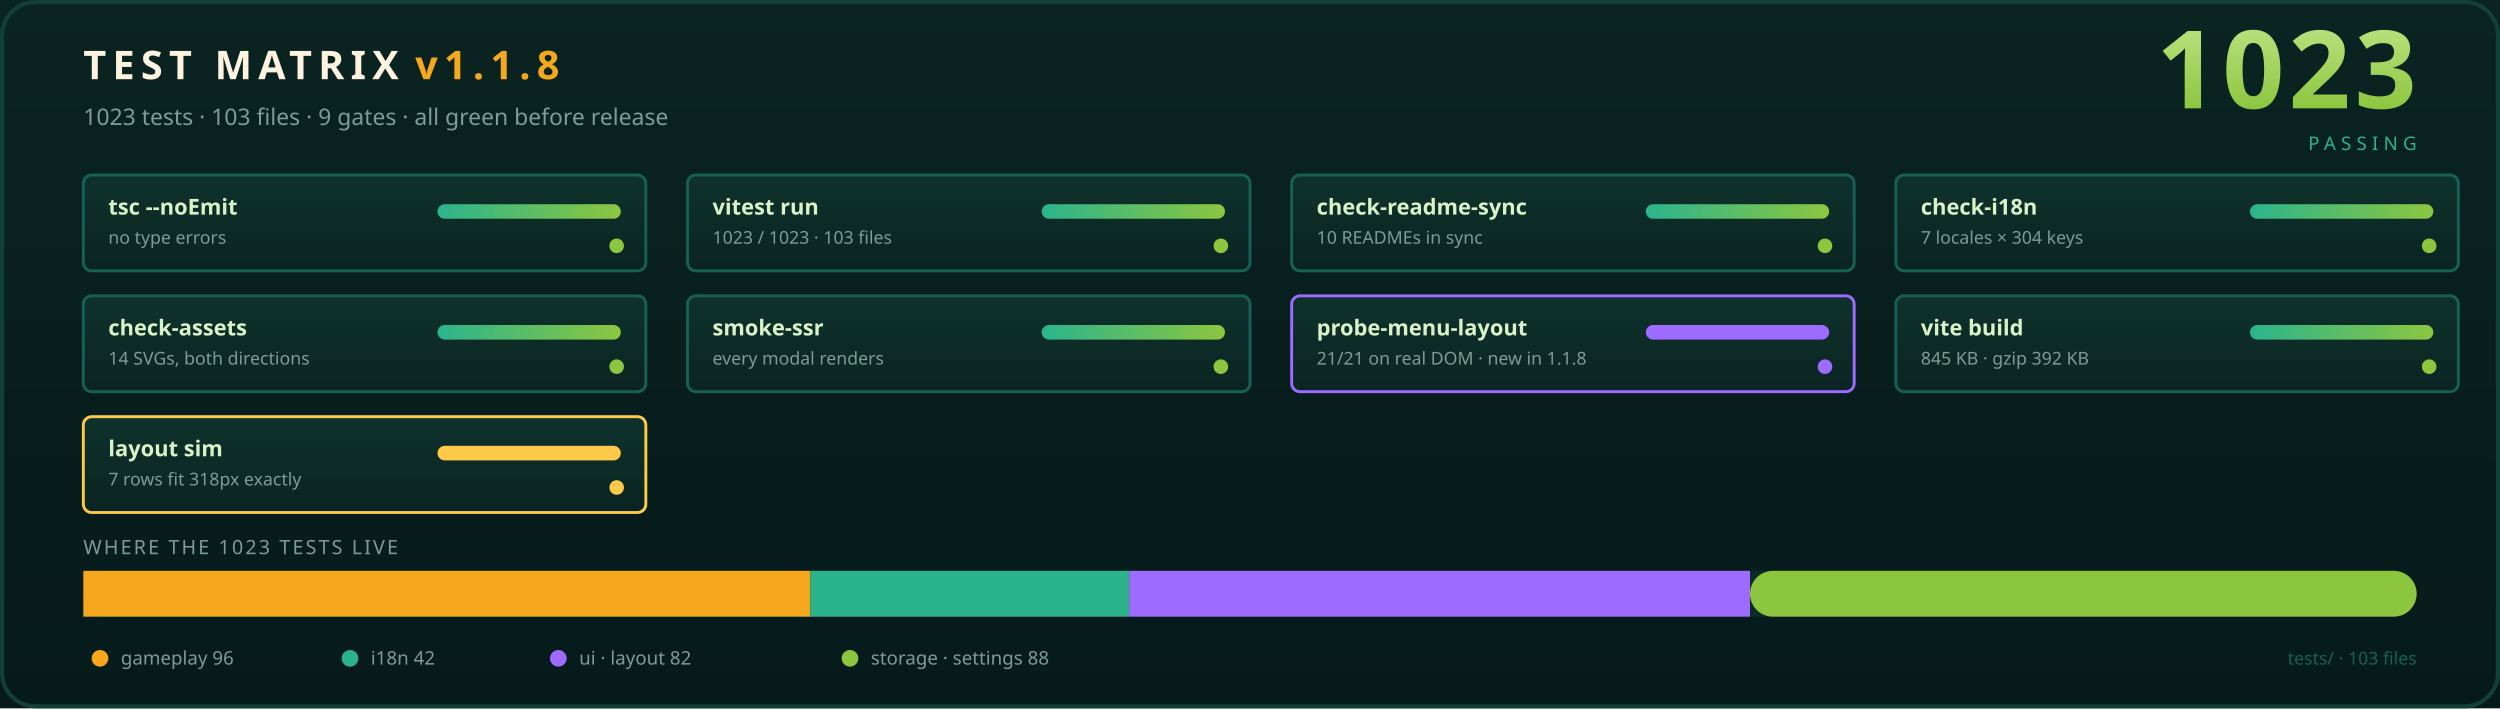
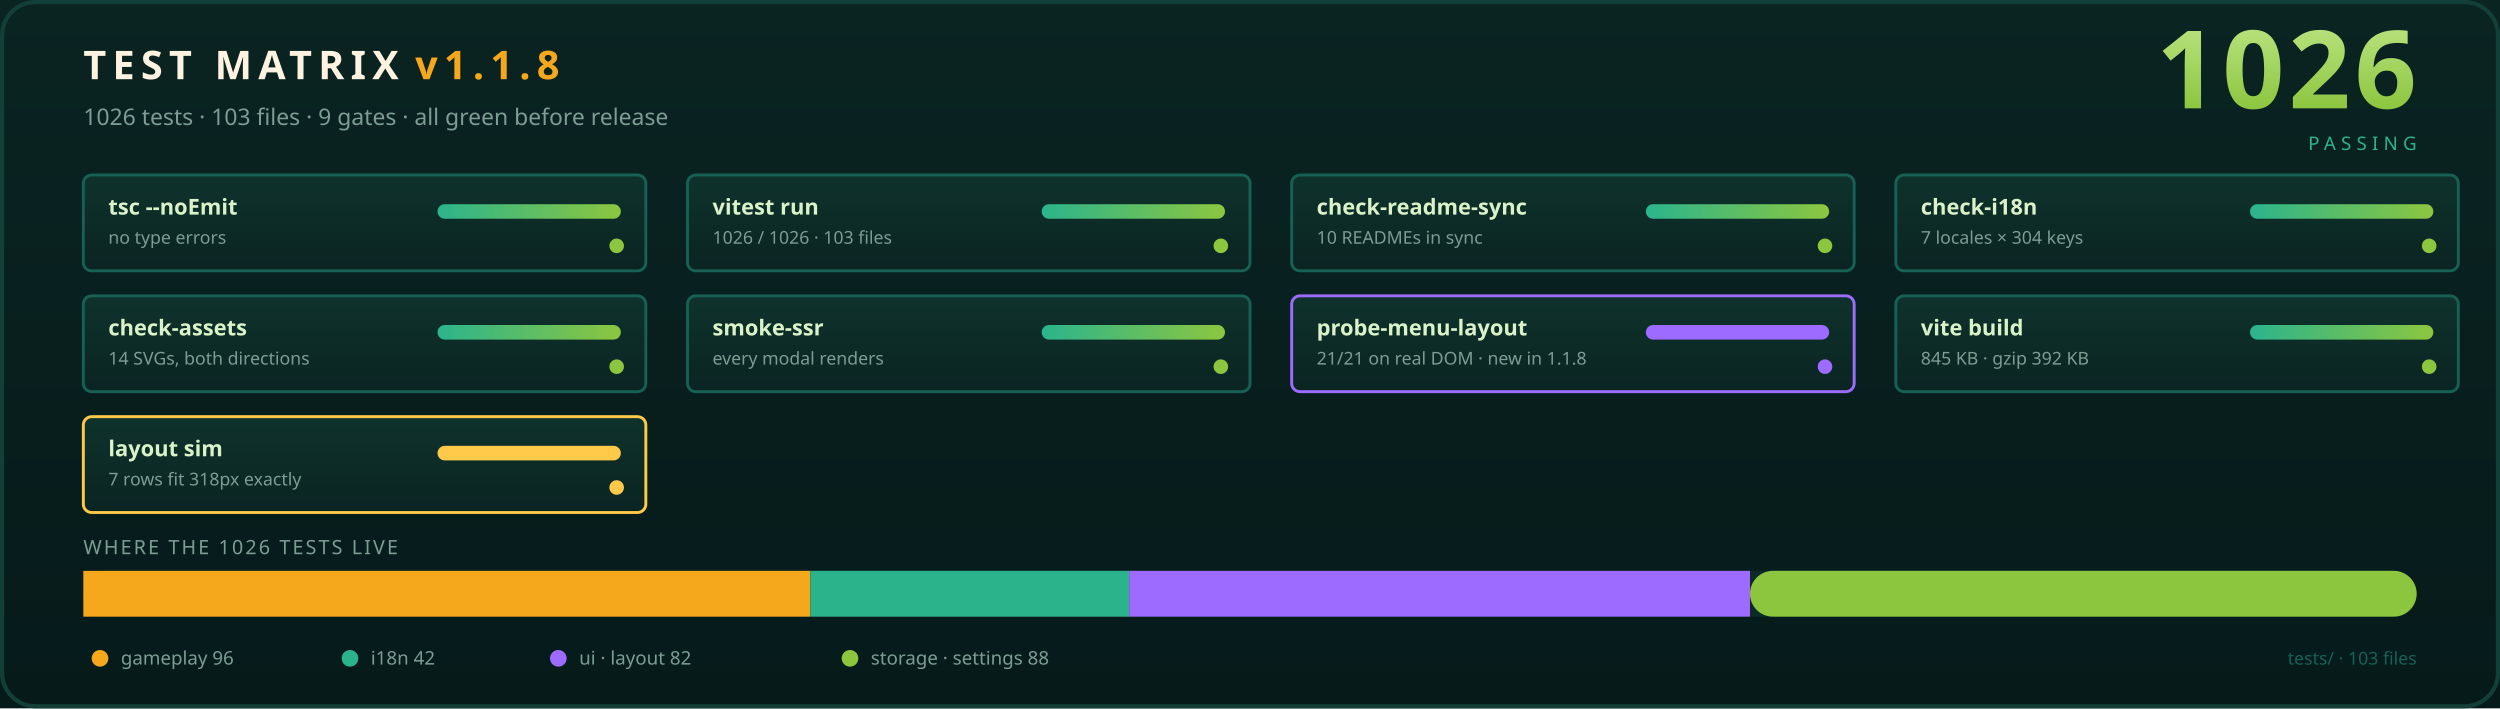
- <svg xmlns="http://www.w3.org/2000/svg" viewBox="0 0 1200 340" role="img" aria-label="Ma trận kiểm thử Lọ Chéo v1.1.8 — 1023 test trên 103 file, 9 cổng kiểm tra, phân bố theo nhóm (hoạt họa SMIL)">
+ <svg xmlns="http://www.w3.org/2000/svg" viewBox="0 0 1200 340" role="img" aria-label="Ma trận kiểm thử Lọ Chéo v1.1.8 — 1026 test trên 103 file, 9 cổng kiểm tra, phân bố theo nhóm (hoạt họa SMIL)">
  <defs>
    <filter id="tm-glow" x="-40%" y="-40%" width="180%" height="180%">
      <feGaussianBlur stdDeviation="4" result="b" />
      <feMerge>
        <feMergeNode in="b" />
        <feMergeNode in="SourceGraphic" />
      </feMerge>
    </filter>
    <linearGradient id="tmBg" x1="0" y1="0" x2="0" y2="1">
      <stop offset="0" stop-color="#0a2422" />
      <stop offset="1" stop-color="#061a1a" />
    </linearGradient>
    <linearGradient id="tmCard" x1="0" y1="0" x2="0" y2="1">
      <stop offset="0" stop-color="#0f322c" />
      <stop offset="1" stop-color="#0a2422" />
    </linearGradient>
    <linearGradient id="tmBar" x1="0" y1="0" x2="1" y2="0">
      <stop offset="0" stop-color="#2bb48c" />
      <stop offset="1" stop-color="#8cc63f" />
    </linearGradient>
    <linearGradient id="tmBig" x1="0" y1="0" x2="0" y2="1">
      <stop offset="0" stop-color="#b6e07a" />
      <stop offset="1" stop-color="#8cc63f" />
    </linearGradient>
  </defs>
  <rect width="1200" height="340" fill="url(#tmBg)" />
  <rect x="1" y="1" width="1198" height="338" rx="16" fill="none" stroke="#123f38" stroke-width="2" />
  <text x="40" y="38" font-family="'Arial Black','Bungee',sans-serif" font-weight="900" font-size="19" letter-spacing="3" fill="#fdf3e0">TEST MATRIX <tspan fill="#f5a81c">v1.1.8</tspan>
  </text>
-   <text x="40" y="60" font-family="system-ui,sans-serif" font-size="11" fill="#7d9d94">1023 tests · 103 files · 9 gates · all green before release</text>
-   <text x="1160" y="52" text-anchor="end" font-family="'Arial Black','Bungee',sans-serif" font-weight="900" font-size="52" fill="url(#tmBig)" letter-spacing="2">1023</text>
+   <text x="40" y="60" font-family="system-ui,sans-serif" font-size="11" fill="#7d9d94">1026 tests · 103 files · 9 gates · all green before release</text>
+   <text x="1160" y="52" text-anchor="end" font-family="'Arial Black','Bungee',sans-serif" font-weight="900" font-size="52" fill="url(#tmBig)" letter-spacing="2">1026</text>
  <text x="1160" y="72" text-anchor="end" font-family="system-ui,sans-serif" font-size="9" letter-spacing="2.5" fill="#2bb48c">PASSING</text>
  <g font-family="system-ui,sans-serif">
    <g transform="translate(40,84)">
      <rect width="270" height="46" rx="4" fill="url(#tmCard)" stroke="#166153" stroke-width="1.4" />
      <text x="12" y="19" font-size="10.5" fill="#d9f2c8" font-weight="700">tsc --noEmit</text>
      <text x="12" y="33" font-size="8.5" fill="#7d9d94">no type errors</text>
      <rect x="170" y="14" width="88" height="7" rx="3.5" fill="#0b2a28" />
      <rect x="170" y="14" width="88" height="7" rx="3.5" fill="url(#tmBar)">
        <animate attributeName="opacity" values="0.6;1;1;0.6" dur="9s" repeatCount="indefinite" />
      </rect>
      <circle cx="256" cy="34" r="3.5" fill="#8cc63f">
        <animate attributeName="opacity" values="1;0.3;1" dur="2.4s" repeatCount="indefinite" />
      </circle>
    </g>
    <g transform="translate(330,84)">
      <rect width="270" height="46" rx="4" fill="url(#tmCard)" stroke="#166153" stroke-width="1.4" />
      <text x="12" y="19" font-size="10.5" fill="#d9f2c8" font-weight="700">vitest run</text>
-       <text x="12" y="33" font-size="8.5" fill="#7d9d94">1023 / 1023 · 103 files</text>
+       <text x="12" y="33" font-size="8.5" fill="#7d9d94">1026 / 1026 · 103 files</text>
      <rect x="170" y="14" width="88" height="7" rx="3.5" fill="#0b2a28" />
      <rect x="170" y="14" width="88" height="7" rx="3.5" fill="url(#tmBar)">
        <animate attributeName="opacity" values="0.6;1;1;0.6" dur="9s" begin="0.6s" repeatCount="indefinite" />
      </rect>
      <circle cx="256" cy="34" r="3.5" fill="#8cc63f">
        <animate attributeName="opacity" values="1;0.3;1" dur="2.4s" begin="0.3s" repeatCount="indefinite" />
      </circle>
    </g>
    <g transform="translate(620,84)">
      <rect width="270" height="46" rx="4" fill="url(#tmCard)" stroke="#166153" stroke-width="1.4" />
      <text x="12" y="19" font-size="10.5" fill="#d9f2c8" font-weight="700">check-readme-sync</text>
      <text x="12" y="33" font-size="8.5" fill="#7d9d94">10 READMEs in sync</text>
      <rect x="170" y="14" width="88" height="7" rx="3.5" fill="#0b2a28" />
      <rect x="170" y="14" width="88" height="7" rx="3.5" fill="url(#tmBar)">
        <animate attributeName="opacity" values="0.6;1;1;0.6" dur="9s" begin="1.2s" repeatCount="indefinite" />
      </rect>
      <circle cx="256" cy="34" r="3.5" fill="#8cc63f">
        <animate attributeName="opacity" values="1;0.3;1" dur="2.4s" begin="0.6s" repeatCount="indefinite" />
      </circle>
    </g>
    <g transform="translate(910,84)">
      <rect width="270" height="46" rx="4" fill="url(#tmCard)" stroke="#166153" stroke-width="1.4" />
      <text x="12" y="19" font-size="10.5" fill="#d9f2c8" font-weight="700">check-i18n</text>
      <text x="12" y="33" font-size="8.5" fill="#7d9d94">7 locales × 304 keys</text>
      <rect x="170" y="14" width="88" height="7" rx="3.5" fill="#0b2a28" />
      <rect x="170" y="14" width="88" height="7" rx="3.5" fill="url(#tmBar)">
        <animate attributeName="opacity" values="0.6;1;1;0.6" dur="9s" begin="1.8s" repeatCount="indefinite" />
      </rect>
      <circle cx="256" cy="34" r="3.5" fill="#8cc63f">
        <animate attributeName="opacity" values="1;0.3;1" dur="2.4s" begin="0.9s" repeatCount="indefinite" />
      </circle>
    </g>
    <g transform="translate(40,142)">
      <rect width="270" height="46" rx="4" fill="url(#tmCard)" stroke="#166153" stroke-width="1.4" />
      <text x="12" y="19" font-size="10.5" fill="#d9f2c8" font-weight="700">check-assets</text>
      <text x="12" y="33" font-size="8.5" fill="#7d9d94">14 SVGs, both directions</text>
      <rect x="170" y="14" width="88" height="7" rx="3.5" fill="#0b2a28" />
      <rect x="170" y="14" width="88" height="7" rx="3.5" fill="url(#tmBar)">
        <animate attributeName="opacity" values="0.6;1;1;0.6" dur="9s" begin="2.4s" repeatCount="indefinite" />
      </rect>
      <circle cx="256" cy="34" r="3.5" fill="#8cc63f">
        <animate attributeName="opacity" values="1;0.3;1" dur="2.4s" begin="1.2s" repeatCount="indefinite" />
      </circle>
    </g>
    <g transform="translate(330,142)">
      <rect width="270" height="46" rx="4" fill="url(#tmCard)" stroke="#166153" stroke-width="1.4" />
      <text x="12" y="19" font-size="10.5" fill="#d9f2c8" font-weight="700">smoke-ssr</text>
      <text x="12" y="33" font-size="8.5" fill="#7d9d94">every modal renders</text>
      <rect x="170" y="14" width="88" height="7" rx="3.5" fill="#0b2a28" />
      <rect x="170" y="14" width="88" height="7" rx="3.5" fill="url(#tmBar)">
        <animate attributeName="opacity" values="0.6;1;1;0.6" dur="9s" begin="3s" repeatCount="indefinite" />
      </rect>
      <circle cx="256" cy="34" r="3.5" fill="#8cc63f">
        <animate attributeName="opacity" values="1;0.3;1" dur="2.4s" begin="1.5s" repeatCount="indefinite" />
      </circle>
    </g>
    <g transform="translate(620,142)">
      <rect width="270" height="46" rx="4" fill="url(#tmCard)" stroke="#9d6bff" stroke-width="1.4" />
      <text x="12" y="19" font-size="10.5" fill="#d9f2c8" font-weight="700">probe-menu-layout</text>
      <text x="12" y="33" font-size="8.5" fill="#7d9d94">21/21 on real DOM · new in 1.1.8</text>
      <rect x="170" y="14" width="88" height="7" rx="3.5" fill="#0b2a28" />
      <rect x="170" y="14" width="88" height="7" rx="3.5" fill="#9d6bff" />
      <circle cx="256" cy="34" r="3.5" fill="#9d6bff">
        <animate attributeName="opacity" values="1;0.3;1" dur="2.4s" begin="1.8s" repeatCount="indefinite" />
      </circle>
    </g>
    <g transform="translate(910,142)">
      <rect width="270" height="46" rx="4" fill="url(#tmCard)" stroke="#166153" stroke-width="1.4" />
      <text x="12" y="19" font-size="10.5" fill="#d9f2c8" font-weight="700">vite build</text>
      <text x="12" y="33" font-size="8.5" fill="#7d9d94">845 KB · gzip 392 KB</text>
      <rect x="170" y="14" width="88" height="7" rx="3.5" fill="#0b2a28" />
      <rect x="170" y="14" width="88" height="7" rx="3.5" fill="url(#tmBar)">
        <animate attributeName="opacity" values="0.6;1;1;0.6" dur="9s" begin="4.2s" repeatCount="indefinite" />
      </rect>
      <circle cx="256" cy="34" r="3.5" fill="#8cc63f">
        <animate attributeName="opacity" values="1;0.3;1" dur="2.4s" begin="2.1s" repeatCount="indefinite" />
      </circle>
    </g>
    <g transform="translate(40,200)">
      <rect width="270" height="46" rx="4" fill="url(#tmCard)" stroke="#ffc94a" stroke-width="1.4" />
      <text x="12" y="19" font-size="10.5" fill="#d9f2c8" font-weight="700">layout sim</text>
      <text x="12" y="33" font-size="8.5" fill="#7d9d94">7 rows fit 318px exactly</text>
      <rect x="170" y="14" width="88" height="7" rx="3.5" fill="#0b2a28" />
      <rect x="170" y="14" width="88" height="7" rx="3.5" fill="#ffc94a" />
      <circle cx="256" cy="34" r="3.5" fill="#ffc94a">
        <animate attributeName="opacity" values="1;0.3;1" dur="2.4s" begin="2.4s" repeatCount="indefinite" />
      </circle>
    </g>
  </g>
-   <text x="40" y="266" font-family="system-ui,sans-serif" font-size="9.5" letter-spacing="1" fill="#7d9d94">WHERE THE 1023 TESTS LIVE</text>
+   <text x="40" y="266" font-family="system-ui,sans-serif" font-size="9.5" letter-spacing="1" fill="#7d9d94">WHERE THE 1026 TESTS LIVE</text>
  <g transform="translate(40,274)">
    <rect width="1120" height="22" rx="11" fill="#0b2a28" />
    <rect x="0" y="0" width="349" height="22" fill="#f5a81c">
      <animate attributeName="opacity" values="0.55;1;1;0.55" dur="9s" begin="0s" repeatCount="indefinite" />
    </rect>
    <rect x="349" y="0" width="153" height="22" fill="#2bb48c">
      <animate attributeName="opacity" values="0.55;1;1;0.55" dur="9s" begin="0.8s" repeatCount="indefinite" />
    </rect>
    <rect x="502" y="0" width="298" height="22" fill="#9d6bff">
      <animate attributeName="opacity" values="0.55;1;1;0.55" dur="9s" begin="1.6s" repeatCount="indefinite" />
    </rect>
    <rect x="800" y="0" width="320" height="22" rx="11" fill="#8cc63f">
      <animate attributeName="opacity" values="0.55;1;1;0.55" dur="9s" begin="2.4s" repeatCount="indefinite" />
    </rect>
  </g>
  <g font-family="system-ui,sans-serif" font-size="9" fill="#7d9d94">
    <circle cx="48" cy="316" r="4" fill="#f5a81c" />
    <text x="58" y="319">gameplay 96</text>
    <circle cx="168" cy="316" r="4" fill="#2bb48c" />
    <text x="178" y="319">i18n 42</text>
    <circle cx="268" cy="316" r="4" fill="#9d6bff" />
    <text x="278" y="319">ui · layout 82</text>
    <circle cx="408" cy="316" r="4" fill="#8cc63f" />
    <text x="418" y="319">storage · settings 88</text>
  </g>
  <text x="1160" y="319" text-anchor="end" font-family="system-ui,sans-serif" font-size="8.5" fill="#166153">tests/ · 103 files</text>
</svg>
